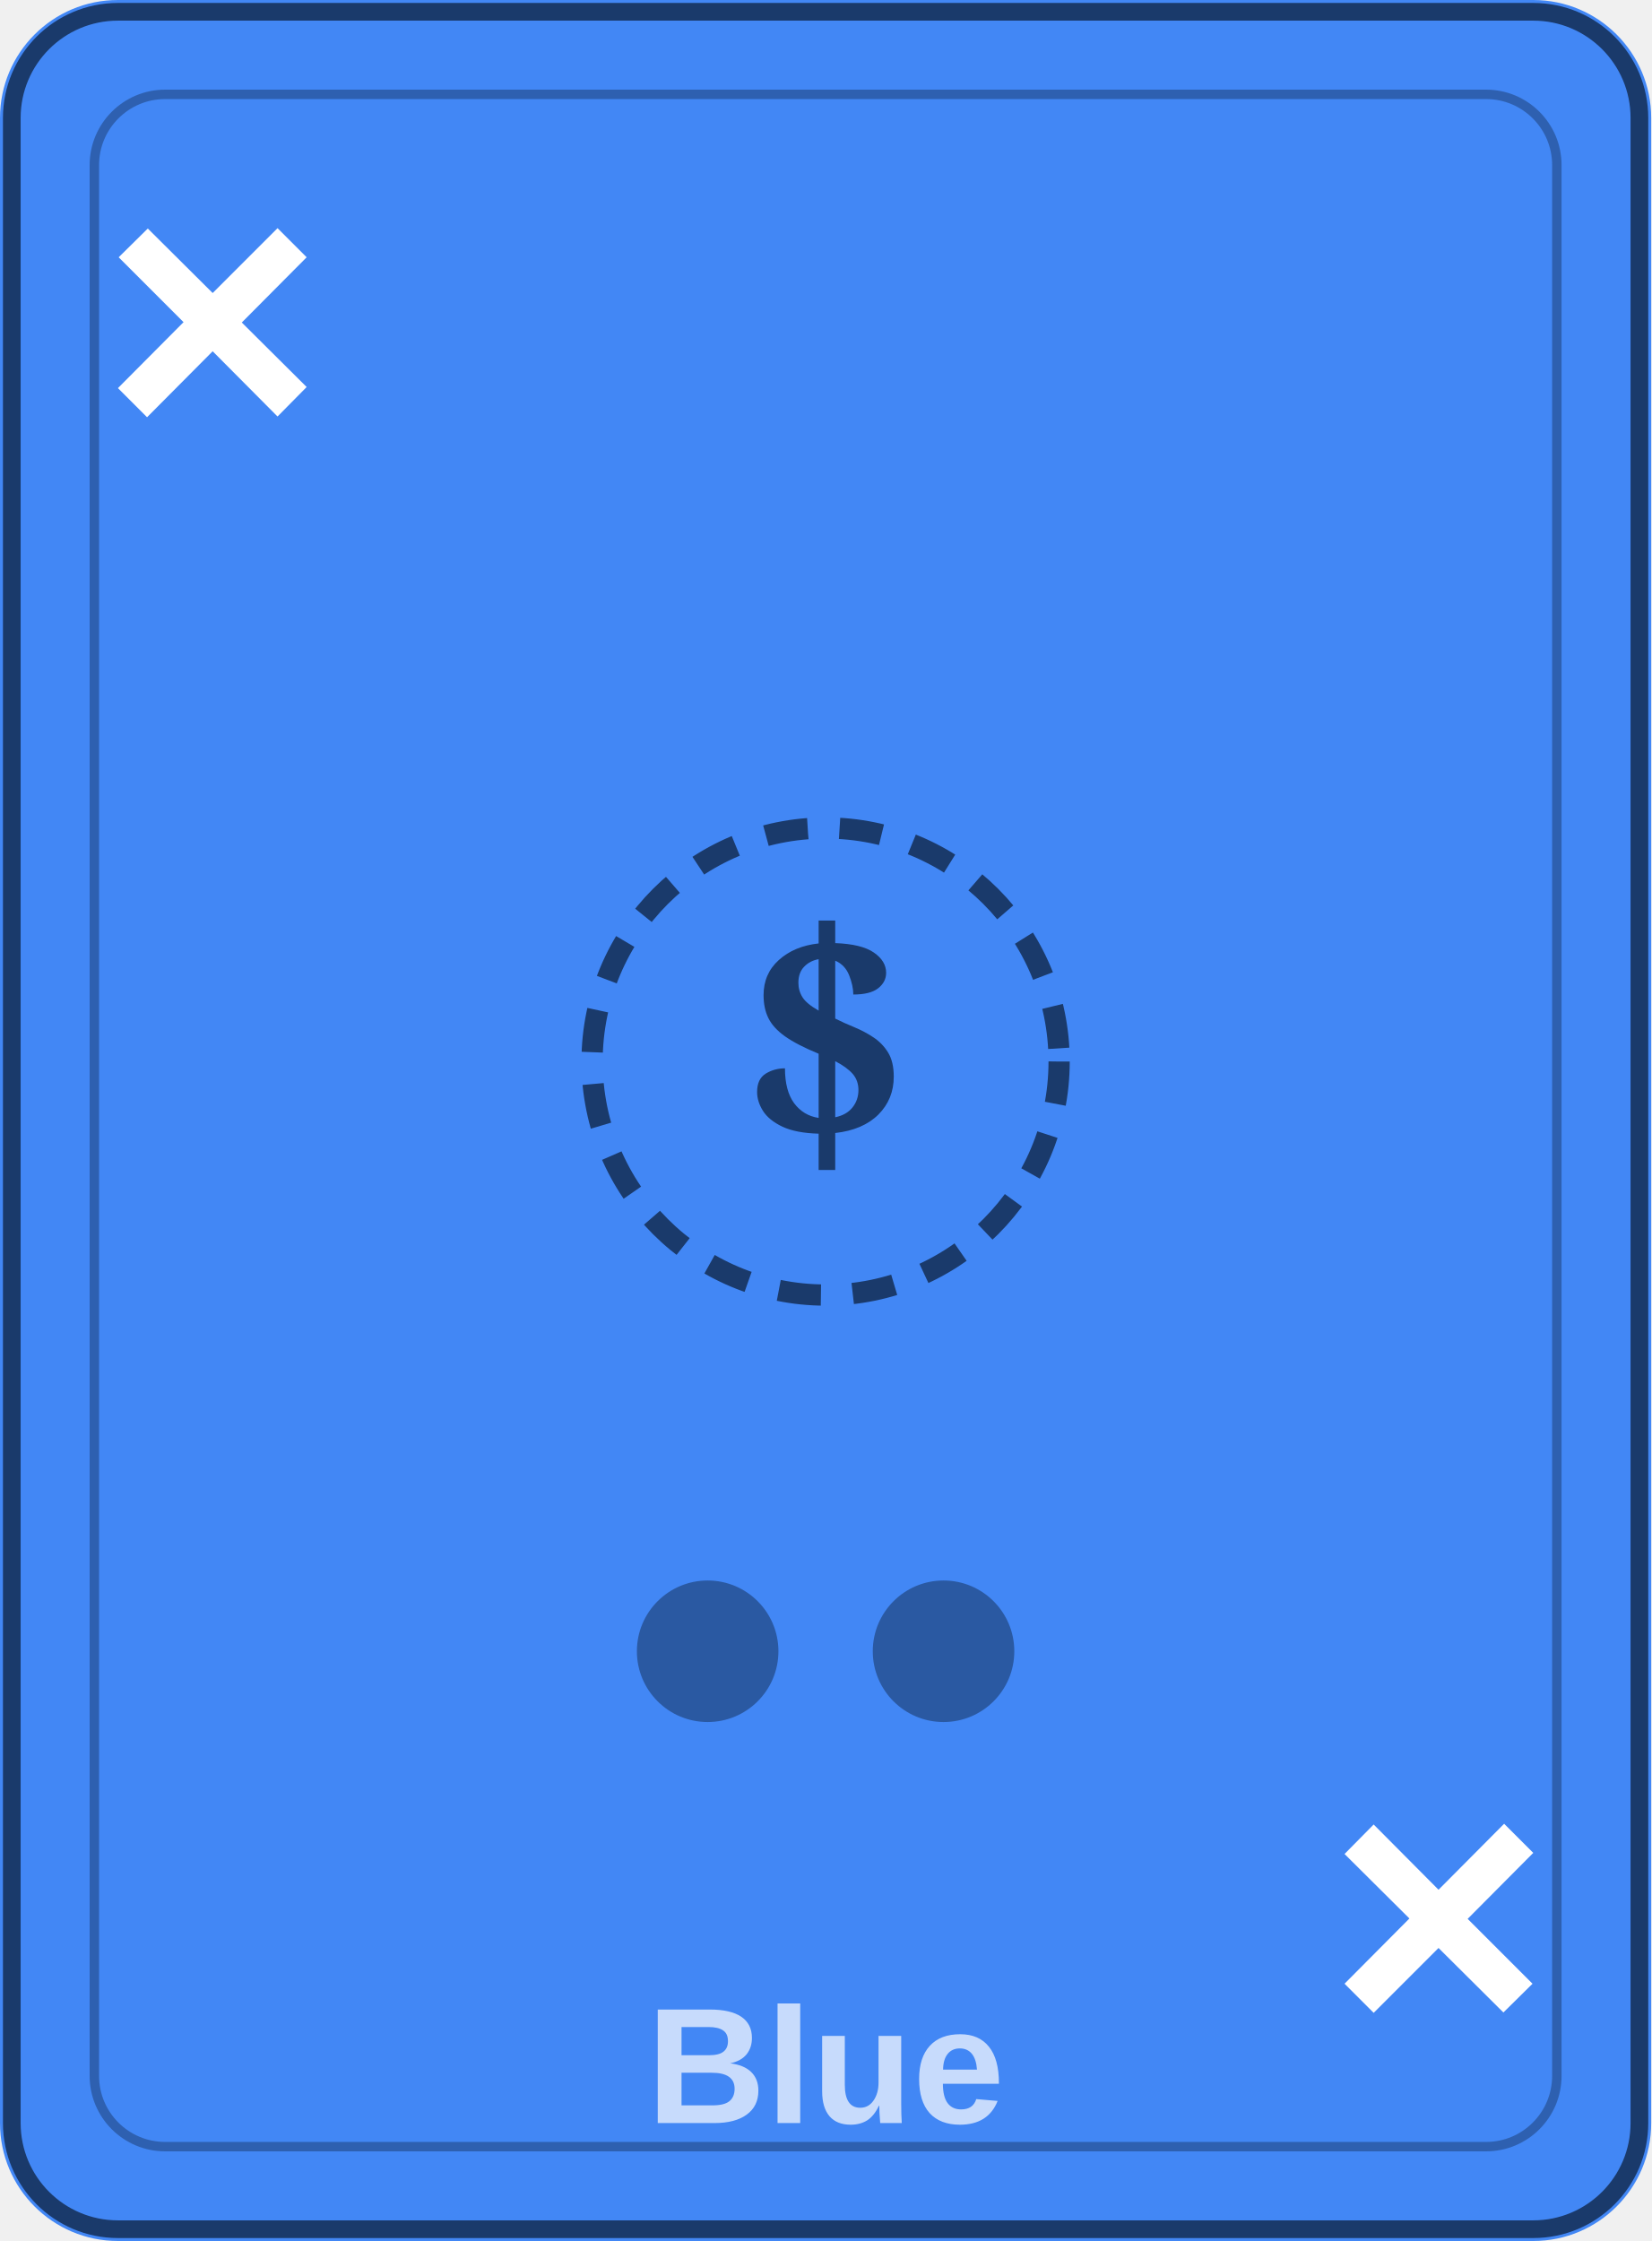
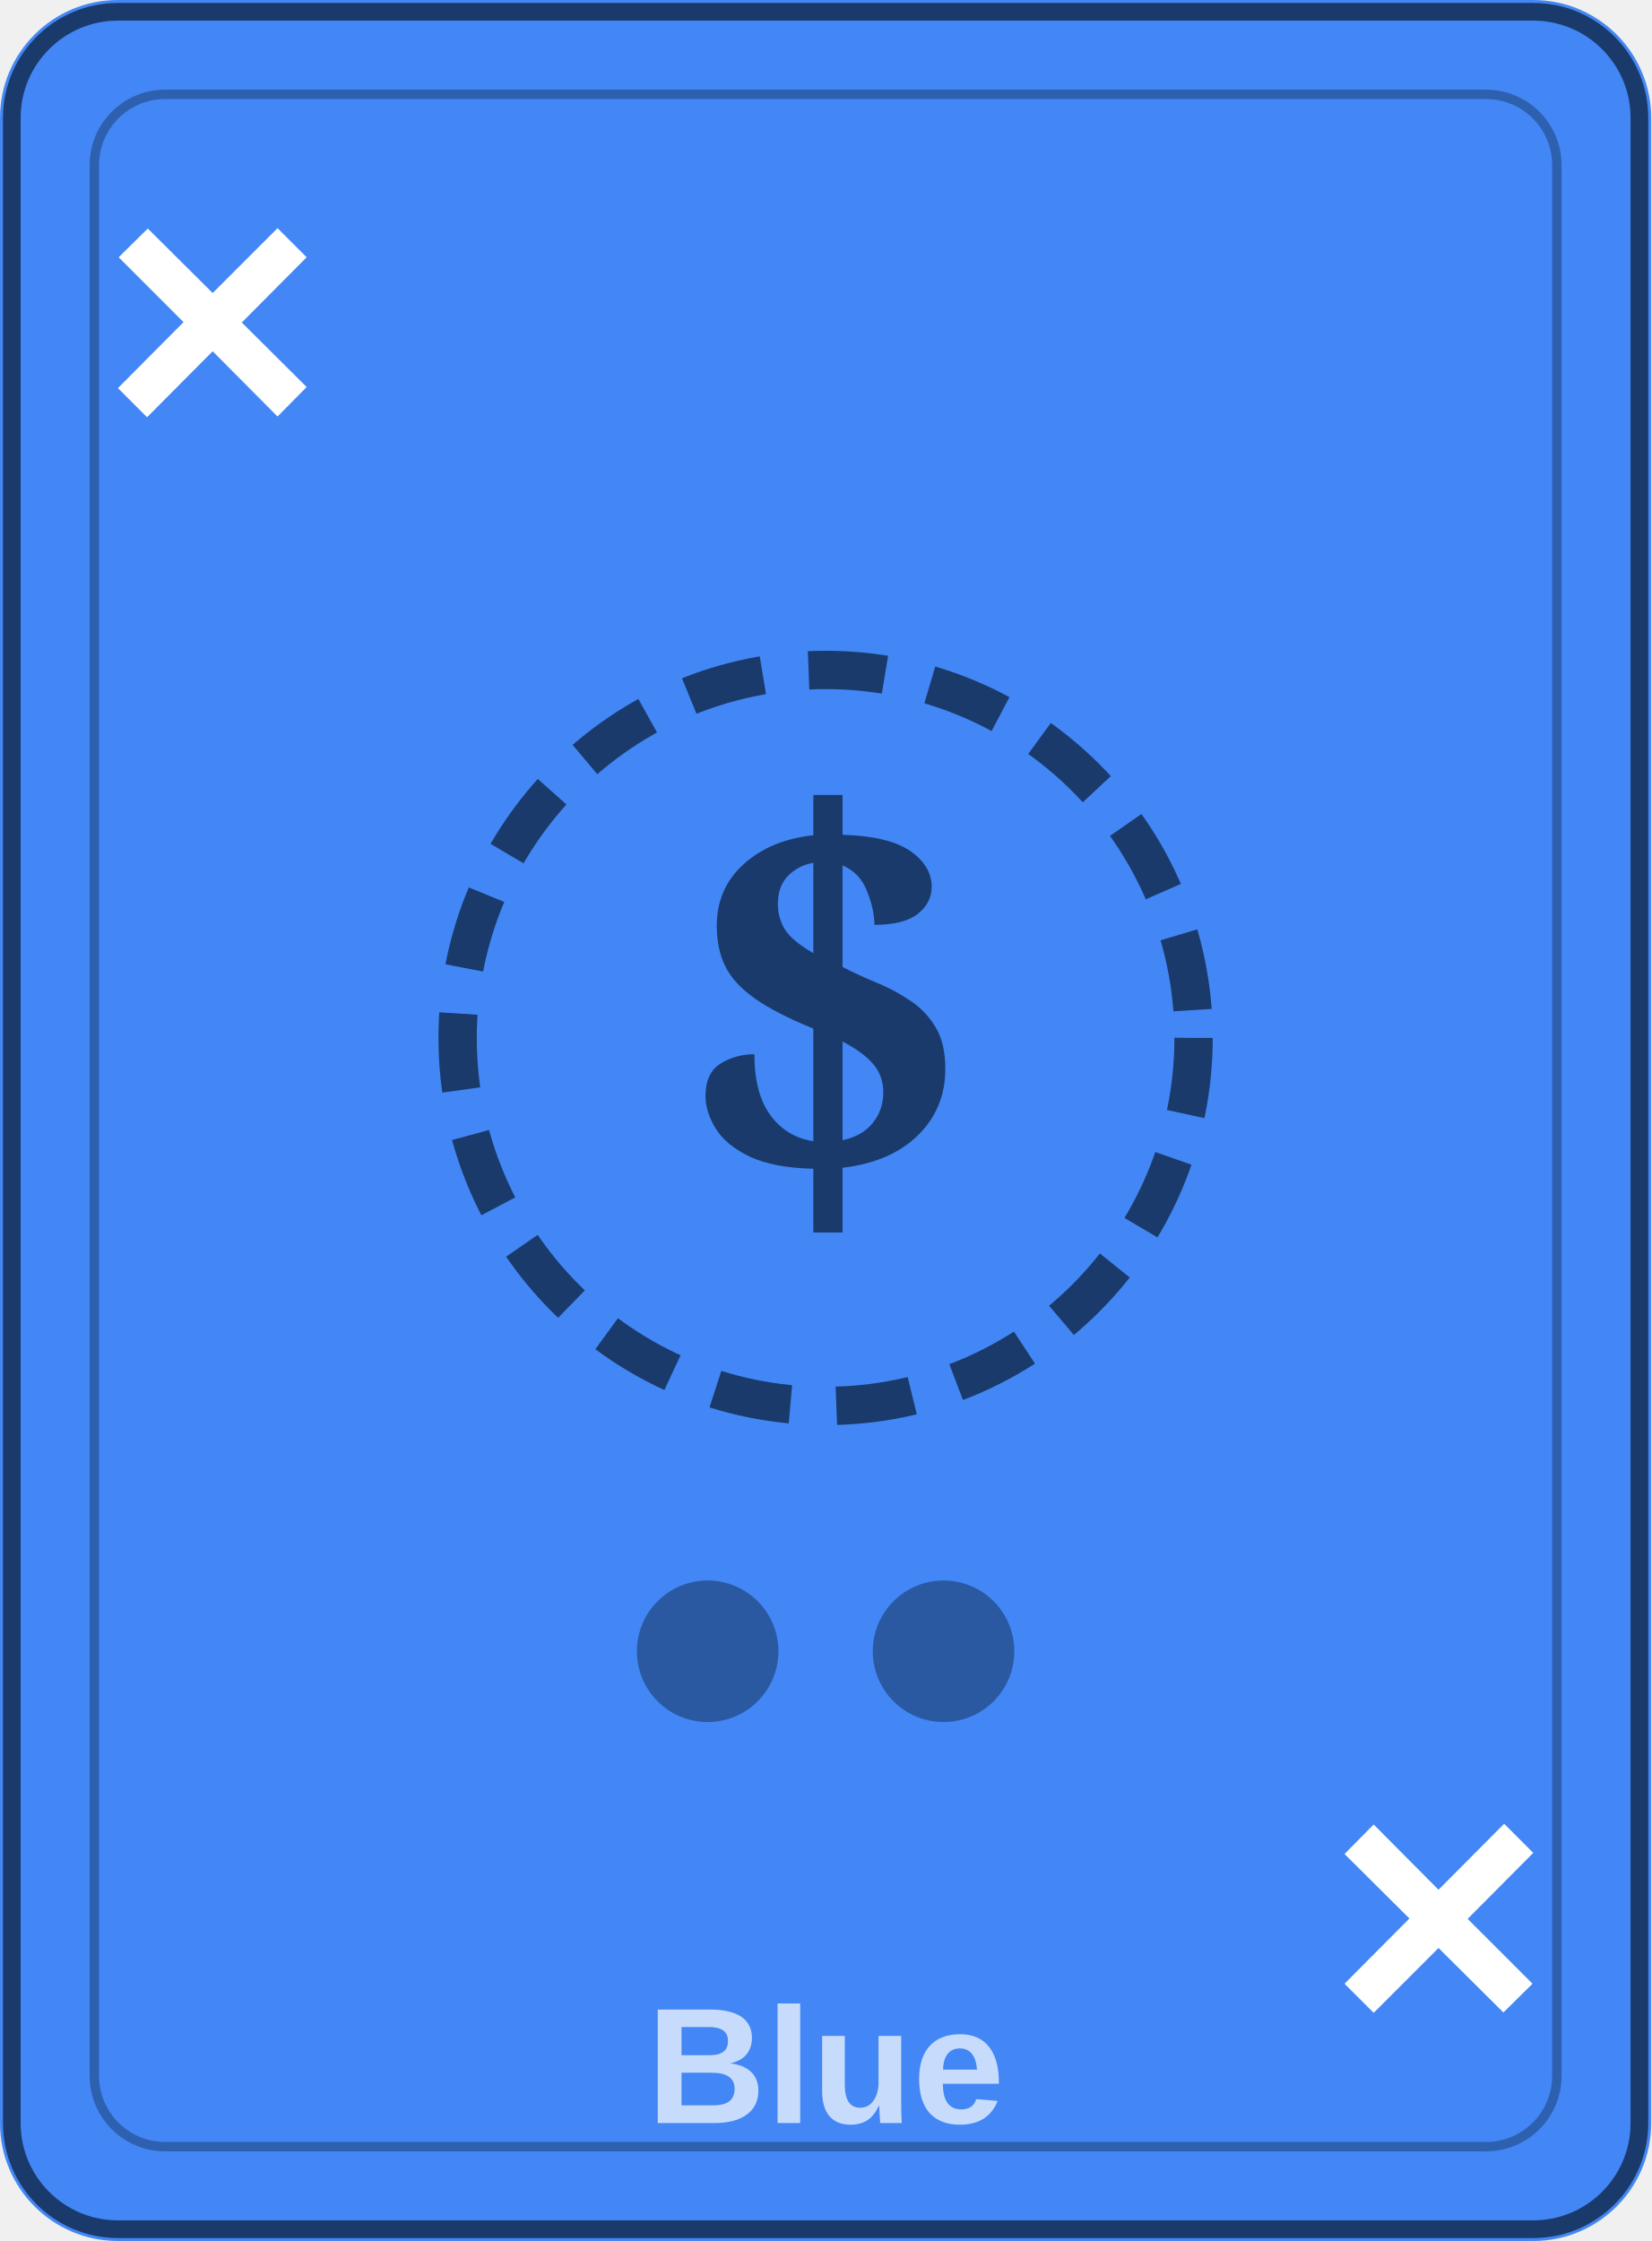
<svg xmlns="http://www.w3.org/2000/svg" width="140" height="190" viewBox="0 0 140 190">
  <rect width="140" height="190" rx="10" ry="10" fill="#4287f5" />
  <rect x="1" y="1" width="138" height="188" rx="9" ry="9" fill="none" stroke="#1a3a6b" stroke-width="1.5" />
  <rect x="8" y="8" width="124" height="174" rx="6" ry="6" fill="none" stroke="#1a3a6b" stroke-width="0.8" opacity="0.5" />
  <text x="18" y="38" font-family="Arial, sans-serif" font-size="32" font-weight="bold" text-anchor="middle" fill="#ffffff">×</text>
  <text x="122" y="172" font-family="Arial, sans-serif" font-size="32" font-weight="bold" text-anchor="middle" fill="#ffffff" transform="rotate(180,122,162)">×</text>
-   <g transform="translate(70,90) scale(0.9)">
-     <circle cx="0" cy="0" r="22" fill="none" stroke="#1a3a6b" stroke-width="2" stroke-dasharray="4,3" />
-     <text x="0" y="8" font-family="serif" font-size="28" font-weight="bold" text-anchor="middle" fill="#1a3a6b">$</text>
+   <g transform="translate(70,88) scale(1.3)">
+     <circle cx="0" cy="0" r="24" fill="none" stroke="#1a3a6b" stroke-width="2.5" stroke-dasharray="5,3" />
+     <text x="0" y="10" font-family="serif" font-size="34" font-weight="bold" text-anchor="middle" fill="#1a3a6b">$</text>
  </g>
  <circle cx="60" cy="140" r="6" fill="#1a3a6b" opacity="0.6" />
  <circle cx="80" cy="140" r="6" fill="#1a3a6b" opacity="0.6" />
  <text x="70" y="180" font-family="Arial, sans-serif" font-size="14" font-weight="bold" text-anchor="middle" fill="#ffffff" opacity="0.7">Blue</text>
</svg>
